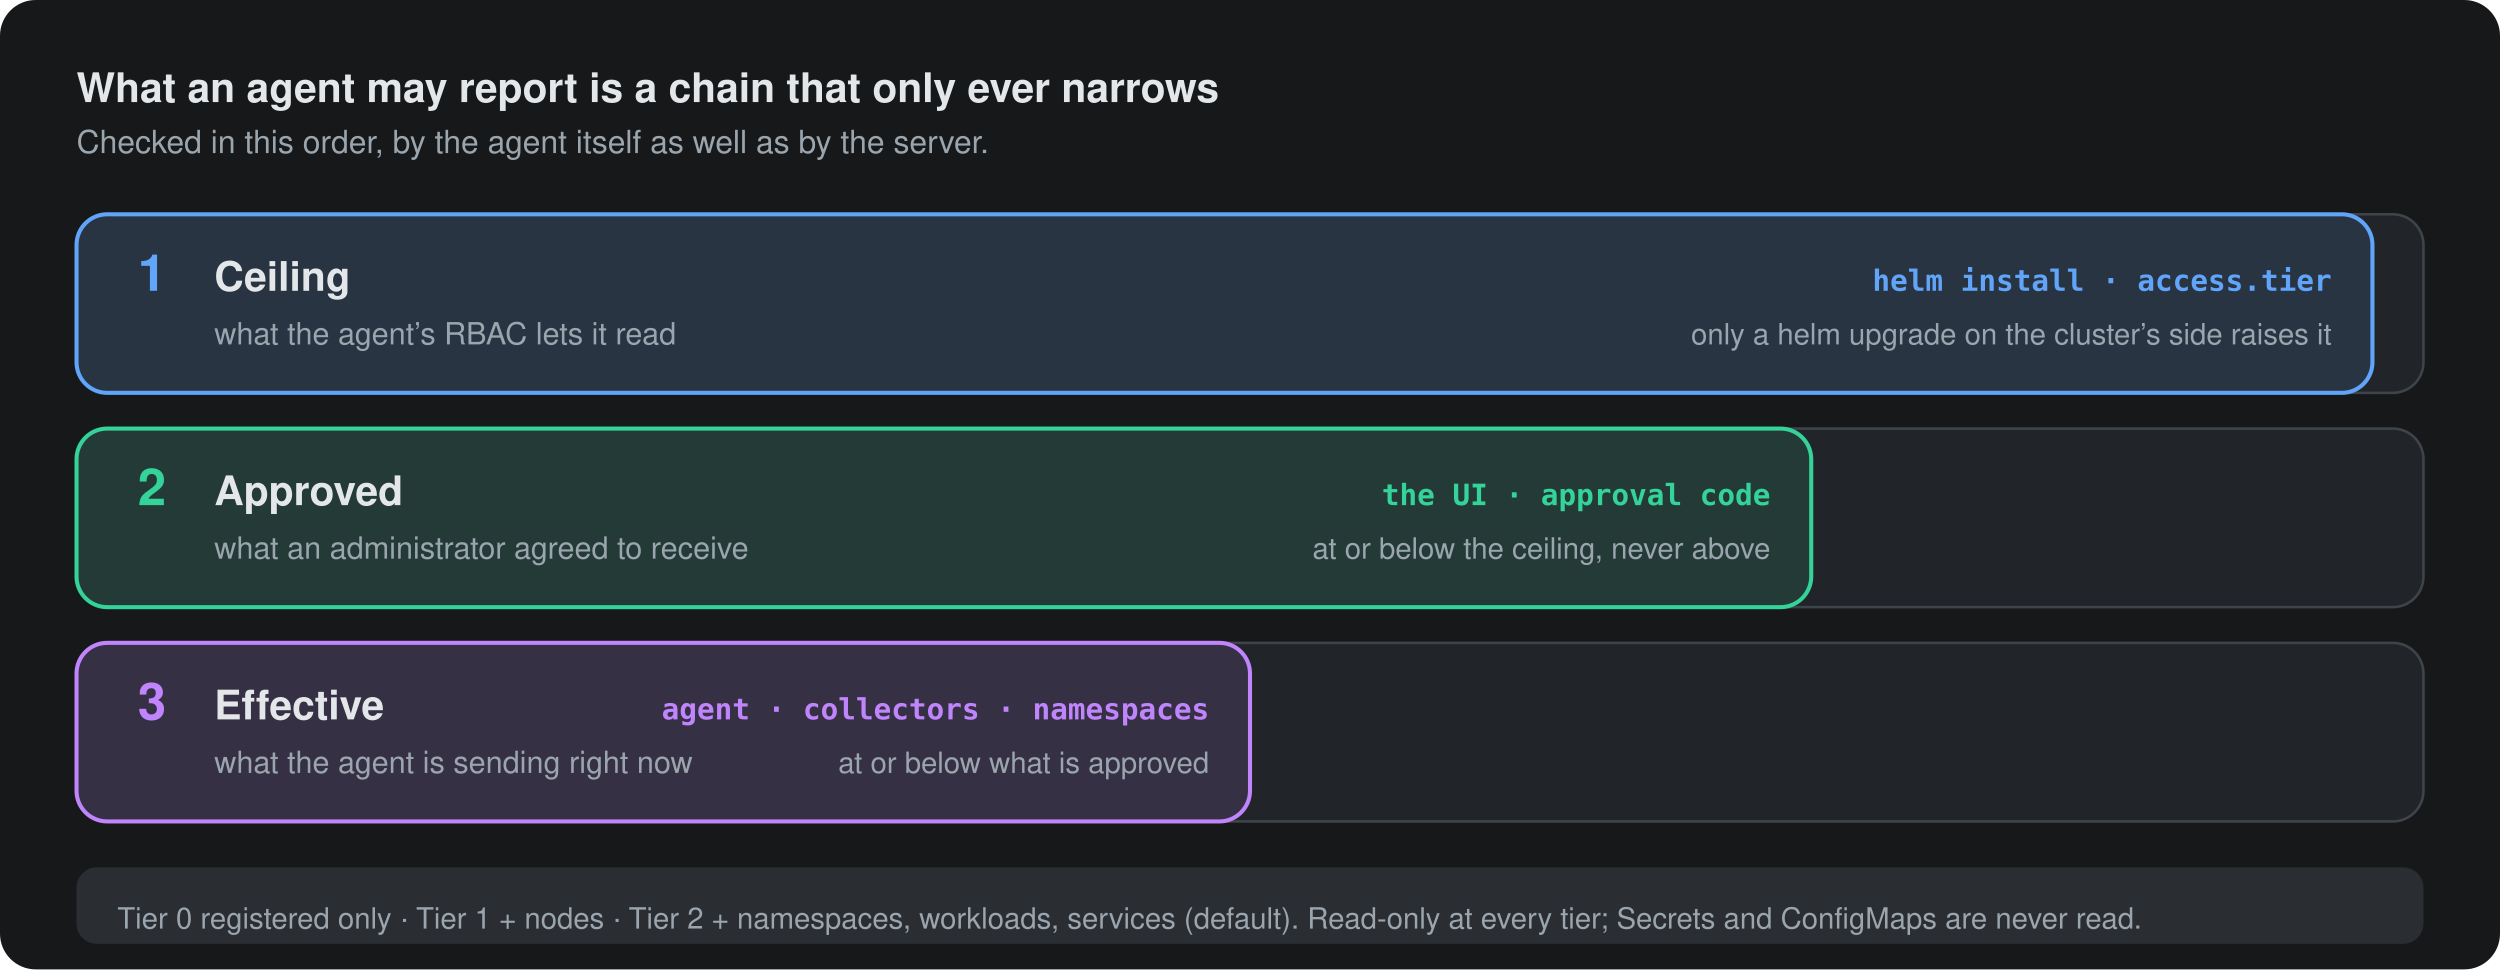
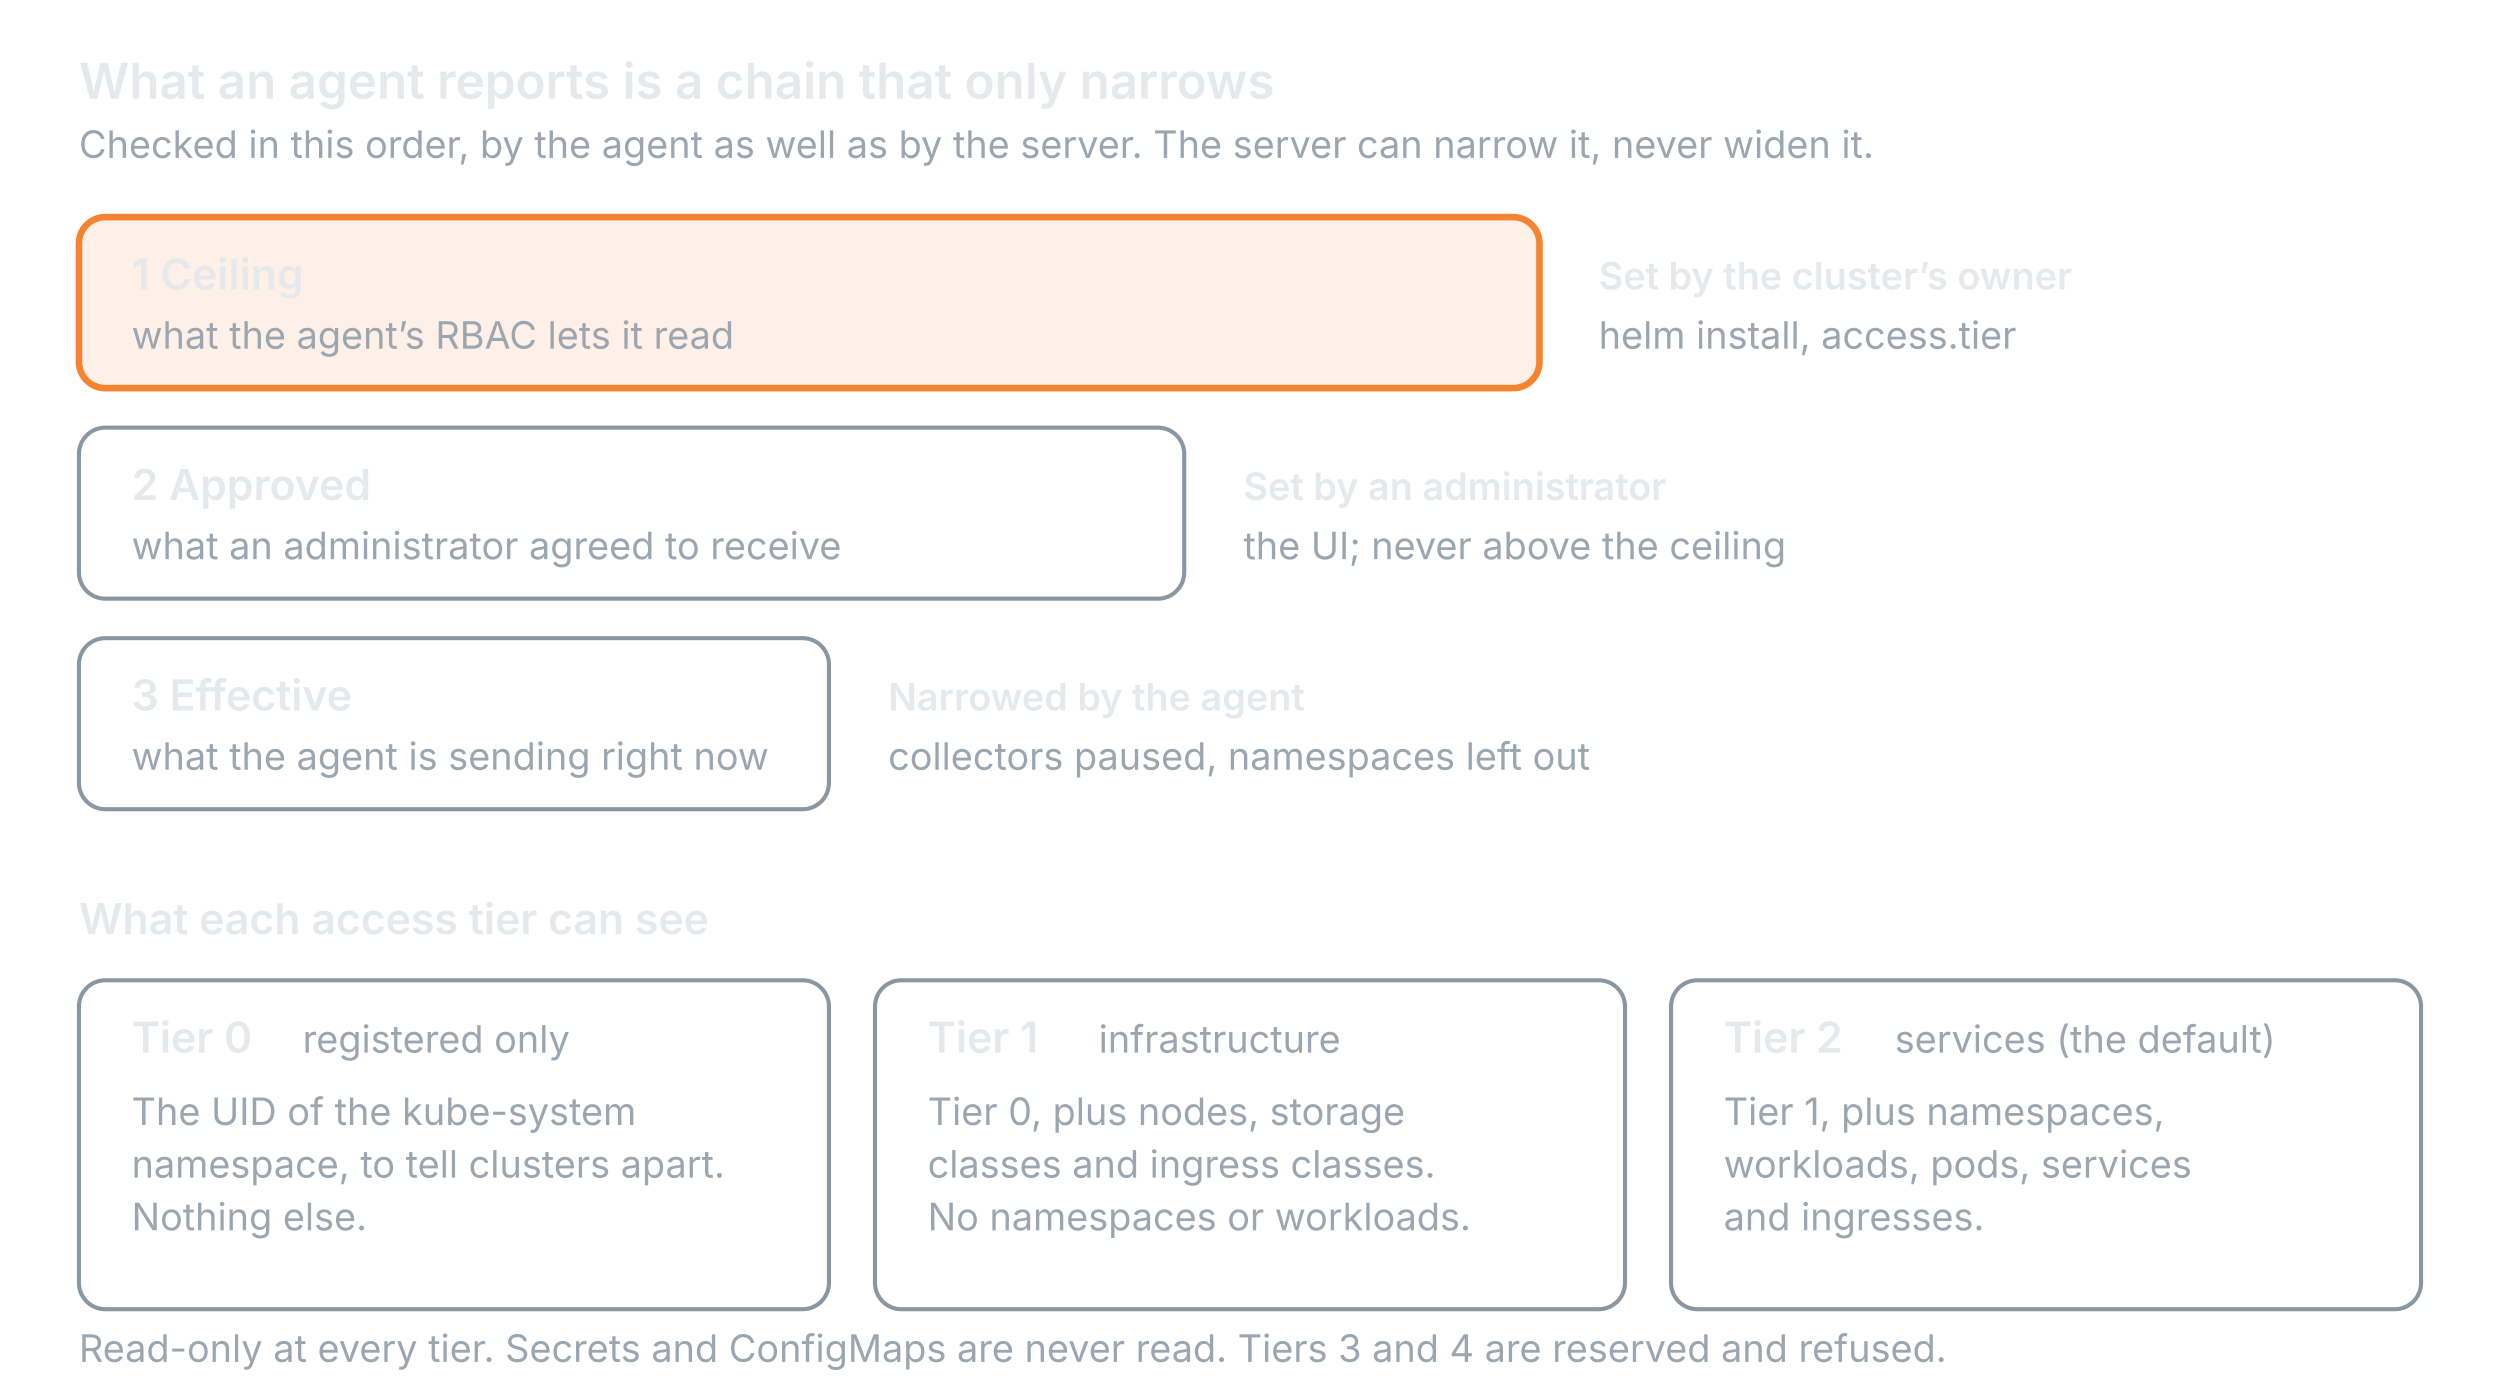
- <svg xmlns="http://www.w3.org/2000/svg" viewBox="0 0 980 380" width="980" height="380" role="img" aria-labelledby="t d">
-   <defs />
-   <rect width="980" height="380" rx="14" fill="#16181a" />
-   <text x="30" y="40" font-size="16" font-weight="700" fill="#e4e7e9" text-anchor="start" font-family="-apple-system, BlinkMacSystemFont, 'Segoe UI', Helvetica, Arial, sans-serif">What an agent may report is a chain that only ever narrows</text>
-   <text x="30" y="60" font-size="12.5" font-weight="400" fill="#9aa5ae" text-anchor="start" font-family="-apple-system, BlinkMacSystemFont, 'Segoe UI', Helvetica, Arial, sans-serif">Checked in this order, by the agent itself as well as by the server.</text>
-   <rect x="30" y="84" width="920" height="70" rx="12" fill="#212428" stroke="#3f444b" stroke-width="1" />
-   <rect x="30" y="84" width="900" height="70" rx="12" fill="#60a5fa" opacity="0.13" />
-   <rect x="30" y="84" width="900" height="70" rx="12" fill="none" stroke="#60a5fa" stroke-width="1.6" />
-   <text x="54" y="114" font-size="20" font-weight="800" fill="#60a5fa" text-anchor="start" font-family="-apple-system, BlinkMacSystemFont, 'Segoe UI', Helvetica, Arial, sans-serif">1</text>
-   <text x="84" y="114" font-size="16" font-weight="700" fill="#e4e7e9" text-anchor="start" font-family="-apple-system, BlinkMacSystemFont, 'Segoe UI', Helvetica, Arial, sans-serif">Ceiling</text>
-   <text x="84" y="135" font-size="12" font-weight="400" fill="#9aa5ae" text-anchor="start" font-family="-apple-system, BlinkMacSystemFont, 'Segoe UI', Helvetica, Arial, sans-serif">what the agent’s RBAC lets it read</text>
-   <text x="914" y="114" font-size="11.5" font-weight="600" fill="#60a5fa" text-anchor="end" font-family="ui-monospace, SFMono-Regular, Menlo, Consolas, monospace">helm install · access.tier</text>
-   <text x="914" y="135" font-size="11.5" font-weight="400" fill="#9aa5ae" text-anchor="end" font-family="-apple-system, BlinkMacSystemFont, 'Segoe UI', Helvetica, Arial, sans-serif">only a helm upgrade on the cluster’s side raises it</text>
-   <rect x="30" y="168" width="920" height="70" rx="12" fill="#212428" stroke="#3f444b" stroke-width="1" />
-   <rect x="30" y="168" width="680" height="70" rx="12" fill="#34d399" opacity="0.13" />
-   <rect x="30" y="168" width="680" height="70" rx="12" fill="none" stroke="#34d399" stroke-width="1.6" />
-   <text x="54" y="198" font-size="20" font-weight="800" fill="#34d399" text-anchor="start" font-family="-apple-system, BlinkMacSystemFont, 'Segoe UI', Helvetica, Arial, sans-serif">2</text>
-   <text x="84" y="198" font-size="16" font-weight="700" fill="#e4e7e9" text-anchor="start" font-family="-apple-system, BlinkMacSystemFont, 'Segoe UI', Helvetica, Arial, sans-serif">Approved</text>
-   <text x="84" y="219" font-size="12" font-weight="400" fill="#9aa5ae" text-anchor="start" font-family="-apple-system, BlinkMacSystemFont, 'Segoe UI', Helvetica, Arial, sans-serif">what an administrator agreed to receive</text>
-   <text x="694" y="198" font-size="11.5" font-weight="600" fill="#34d399" text-anchor="end" font-family="ui-monospace, SFMono-Regular, Menlo, Consolas, monospace">the UI · approval code</text>
-   <text x="694" y="219" font-size="11.5" font-weight="400" fill="#9aa5ae" text-anchor="end" font-family="-apple-system, BlinkMacSystemFont, 'Segoe UI', Helvetica, Arial, sans-serif">at or below the ceiling, never above</text>
-   <rect x="30" y="252" width="920" height="70" rx="12" fill="#212428" stroke="#3f444b" stroke-width="1" />
-   <rect x="30" y="252" width="460" height="70" rx="12" fill="#c084fc" opacity="0.13" />
-   <rect x="30" y="252" width="460" height="70" rx="12" fill="none" stroke="#c084fc" stroke-width="1.6" />
-   <text x="54" y="282" font-size="20" font-weight="800" fill="#c084fc" text-anchor="start" font-family="-apple-system, BlinkMacSystemFont, 'Segoe UI', Helvetica, Arial, sans-serif">3</text>
-   <text x="84" y="282" font-size="16" font-weight="700" fill="#e4e7e9" text-anchor="start" font-family="-apple-system, BlinkMacSystemFont, 'Segoe UI', Helvetica, Arial, sans-serif">Effective</text>
-   <text x="84" y="303" font-size="12" font-weight="400" fill="#9aa5ae" text-anchor="start" font-family="-apple-system, BlinkMacSystemFont, 'Segoe UI', Helvetica, Arial, sans-serif">what the agent is sending right now</text>
-   <text x="474" y="282" font-size="11.5" font-weight="600" fill="#c084fc" text-anchor="end" font-family="ui-monospace, SFMono-Regular, Menlo, Consolas, monospace">agent · collectors · namespaces</text>
-   <text x="474" y="303" font-size="11.5" font-weight="400" fill="#9aa5ae" text-anchor="end" font-family="-apple-system, BlinkMacSystemFont, 'Segoe UI', Helvetica, Arial, sans-serif">at or below what is approved</text>
-   <rect x="30" y="340" width="920" height="30" rx="8" fill="#2a2e33" />
-   <text x="46" y="364" font-size="11.5" font-weight="500" fill="#9aa5ae" text-anchor="start" font-family="-apple-system, BlinkMacSystemFont, 'Segoe UI', Helvetica, Arial, sans-serif">Tier 0 registered only  ·  Tier 1 + nodes  ·  Tier 2 + namespaces, workloads, services (default). Read-only at every tier; Secrets and ConfigMaps are never read.</text>
+ <svg xmlns="http://www.w3.org/2000/svg" viewBox="0 0 760 424" role="img" aria-label="Ceiling, approved and effective: each at or below the one before, and what tiers zero, one and two can see" font-size="13" font-family="Inter, -apple-system, 'Segoe UI', Helvetica, Arial, sans-serif">
+   <defs>
+     <marker id="chain-arrow" viewBox="0 0 10 10" refX="9" refY="5" markerWidth="6" markerHeight="6" orient="auto-start-reverse">
+       <path d="M0 0L10 5L0 10z" fill="#8a97a2" />
+     </marker>
+     <marker id="chain-arrow-accent" viewBox="0 0 10 10" refX="9" refY="5" markerWidth="6" markerHeight="6" orient="auto-start-reverse">
+       <path d="M0 0L10 5L0 10z" fill="#f68330" />
+     </marker>
+   </defs>
+   <text x="24" y="30" font-size="15" font-weight="600" fill="#e6e9ec">What an agent reports is a chain that only narrows</text>
+   <text x="24" y="48" font-size="11.5" fill="#9ba6b1">Checked in this order, by the agent as well as by the server. The server can narrow it, never widen it.</text>
+   <g>
+     <rect x="24" y="66" width="444" height="52" rx="8" fill="#f68330" fill-opacity="0.12" stroke="#f68330" stroke-width="2" />
+     <text x="40" y="88" font-weight="600" fill="#e6e9ec">1  Ceiling</text>
+     <text x="40" y="106" font-size="11.5" fill="#9ba6b1">what the agent’s RBAC lets it read</text>
+     <text x="486" y="88" font-size="11.5" font-weight="600" fill="#e6e9ec">Set by the cluster’s owner</text>
+     <text x="486" y="106" font-size="11.5" fill="#9ba6b1">helm install, access.tier</text>
+   </g>
+   <g>
+     <rect x="24" y="130" width="336" height="52" rx="8" fill="none" fill-opacity="1" stroke="#8a97a2" stroke-width="1.25" />
+     <text x="40" y="152" font-weight="600" fill="#e6e9ec">2  Approved</text>
+     <text x="40" y="170" font-size="11.5" fill="#9ba6b1">what an administrator agreed to receive</text>
+     <text x="378" y="152" font-size="11.5" font-weight="600" fill="#e6e9ec">Set by an administrator</text>
+     <text x="378" y="170" font-size="11.5" fill="#9ba6b1">the UI; never above the ceiling</text>
+   </g>
+   <g>
+     <rect x="24" y="194" width="228" height="52" rx="8" fill="none" fill-opacity="1" stroke="#8a97a2" stroke-width="1.25" />
+     <text x="40" y="216" font-weight="600" fill="#e6e9ec">3  Effective</text>
+     <text x="40" y="234" font-size="11.5" fill="#9ba6b1">what the agent is sending right now</text>
+     <text x="270" y="216" font-size="11.5" font-weight="600" fill="#e6e9ec">Narrowed by the agent</text>
+     <text x="270" y="234" font-size="11.5" fill="#9ba6b1">collectors paused, namespaces left out</text>
+   </g>
+   <text x="24" y="284" font-weight="600" fill="#e6e9ec">What each access tier can see</text>
+   <g>
+     <rect x="24" y="298" width="228" height="100" rx="8" fill="none" fill-opacity="1" stroke="#8a97a2" stroke-width="1.25" />
+     <text x="40" y="320" font-weight="600" fill="#e6e9ec">Tier 0</text>
+     <text x="92" y="320" font-size="11.5" fill="#9ba6b1">registered only</text>
+     <text x="40" y="342" font-size="11.5" fill="#9ba6b1">The UID of the kube-system</text>
+     <text x="40" y="358" font-size="11.5" fill="#9ba6b1">namespace, to tell clusters apart.</text>
+     <text x="40" y="374" font-size="11.5" fill="#9ba6b1">Nothing else.</text>
+   </g>
+   <g>
+     <rect x="266" y="298" width="228" height="100" rx="8" fill="none" fill-opacity="1" stroke="#8a97a2" stroke-width="1.25" />
+     <text x="282" y="320" font-weight="600" fill="#e6e9ec">Tier 1</text>
+     <text x="334" y="320" font-size="11.5" fill="#9ba6b1">infrastructure</text>
+     <text x="282" y="342" font-size="11.5" fill="#9ba6b1">Tier 0, plus nodes, storage</text>
+     <text x="282" y="358" font-size="11.5" fill="#9ba6b1">classes and ingress classes.</text>
+     <text x="282" y="374" font-size="11.5" fill="#9ba6b1">No namespaces or workloads.</text>
+   </g>
+   <g>
+     <rect x="508" y="298" width="228" height="100" rx="8" fill="none" fill-opacity="1" stroke="#8a97a2" stroke-width="1.25" />
+     <text x="524" y="320" font-weight="600" fill="#e6e9ec">Tier 2</text>
+     <text x="576" y="320" font-size="11.5" fill="#9ba6b1">services (the default)</text>
+     <text x="524" y="342" font-size="11.5" fill="#9ba6b1">Tier 1, plus namespaces,</text>
+     <text x="524" y="358" font-size="11.5" fill="#9ba6b1">workloads, pods, services</text>
+     <text x="524" y="374" font-size="11.5" fill="#9ba6b1">and ingresses.</text>
+   </g>
+   <text x="24" y="414" font-size="11.5" fill="#9ba6b1">Read-only at every tier. Secrets and ConfigMaps are never read. Tiers 3 and 4 are reserved and refused.</text>
</svg>
